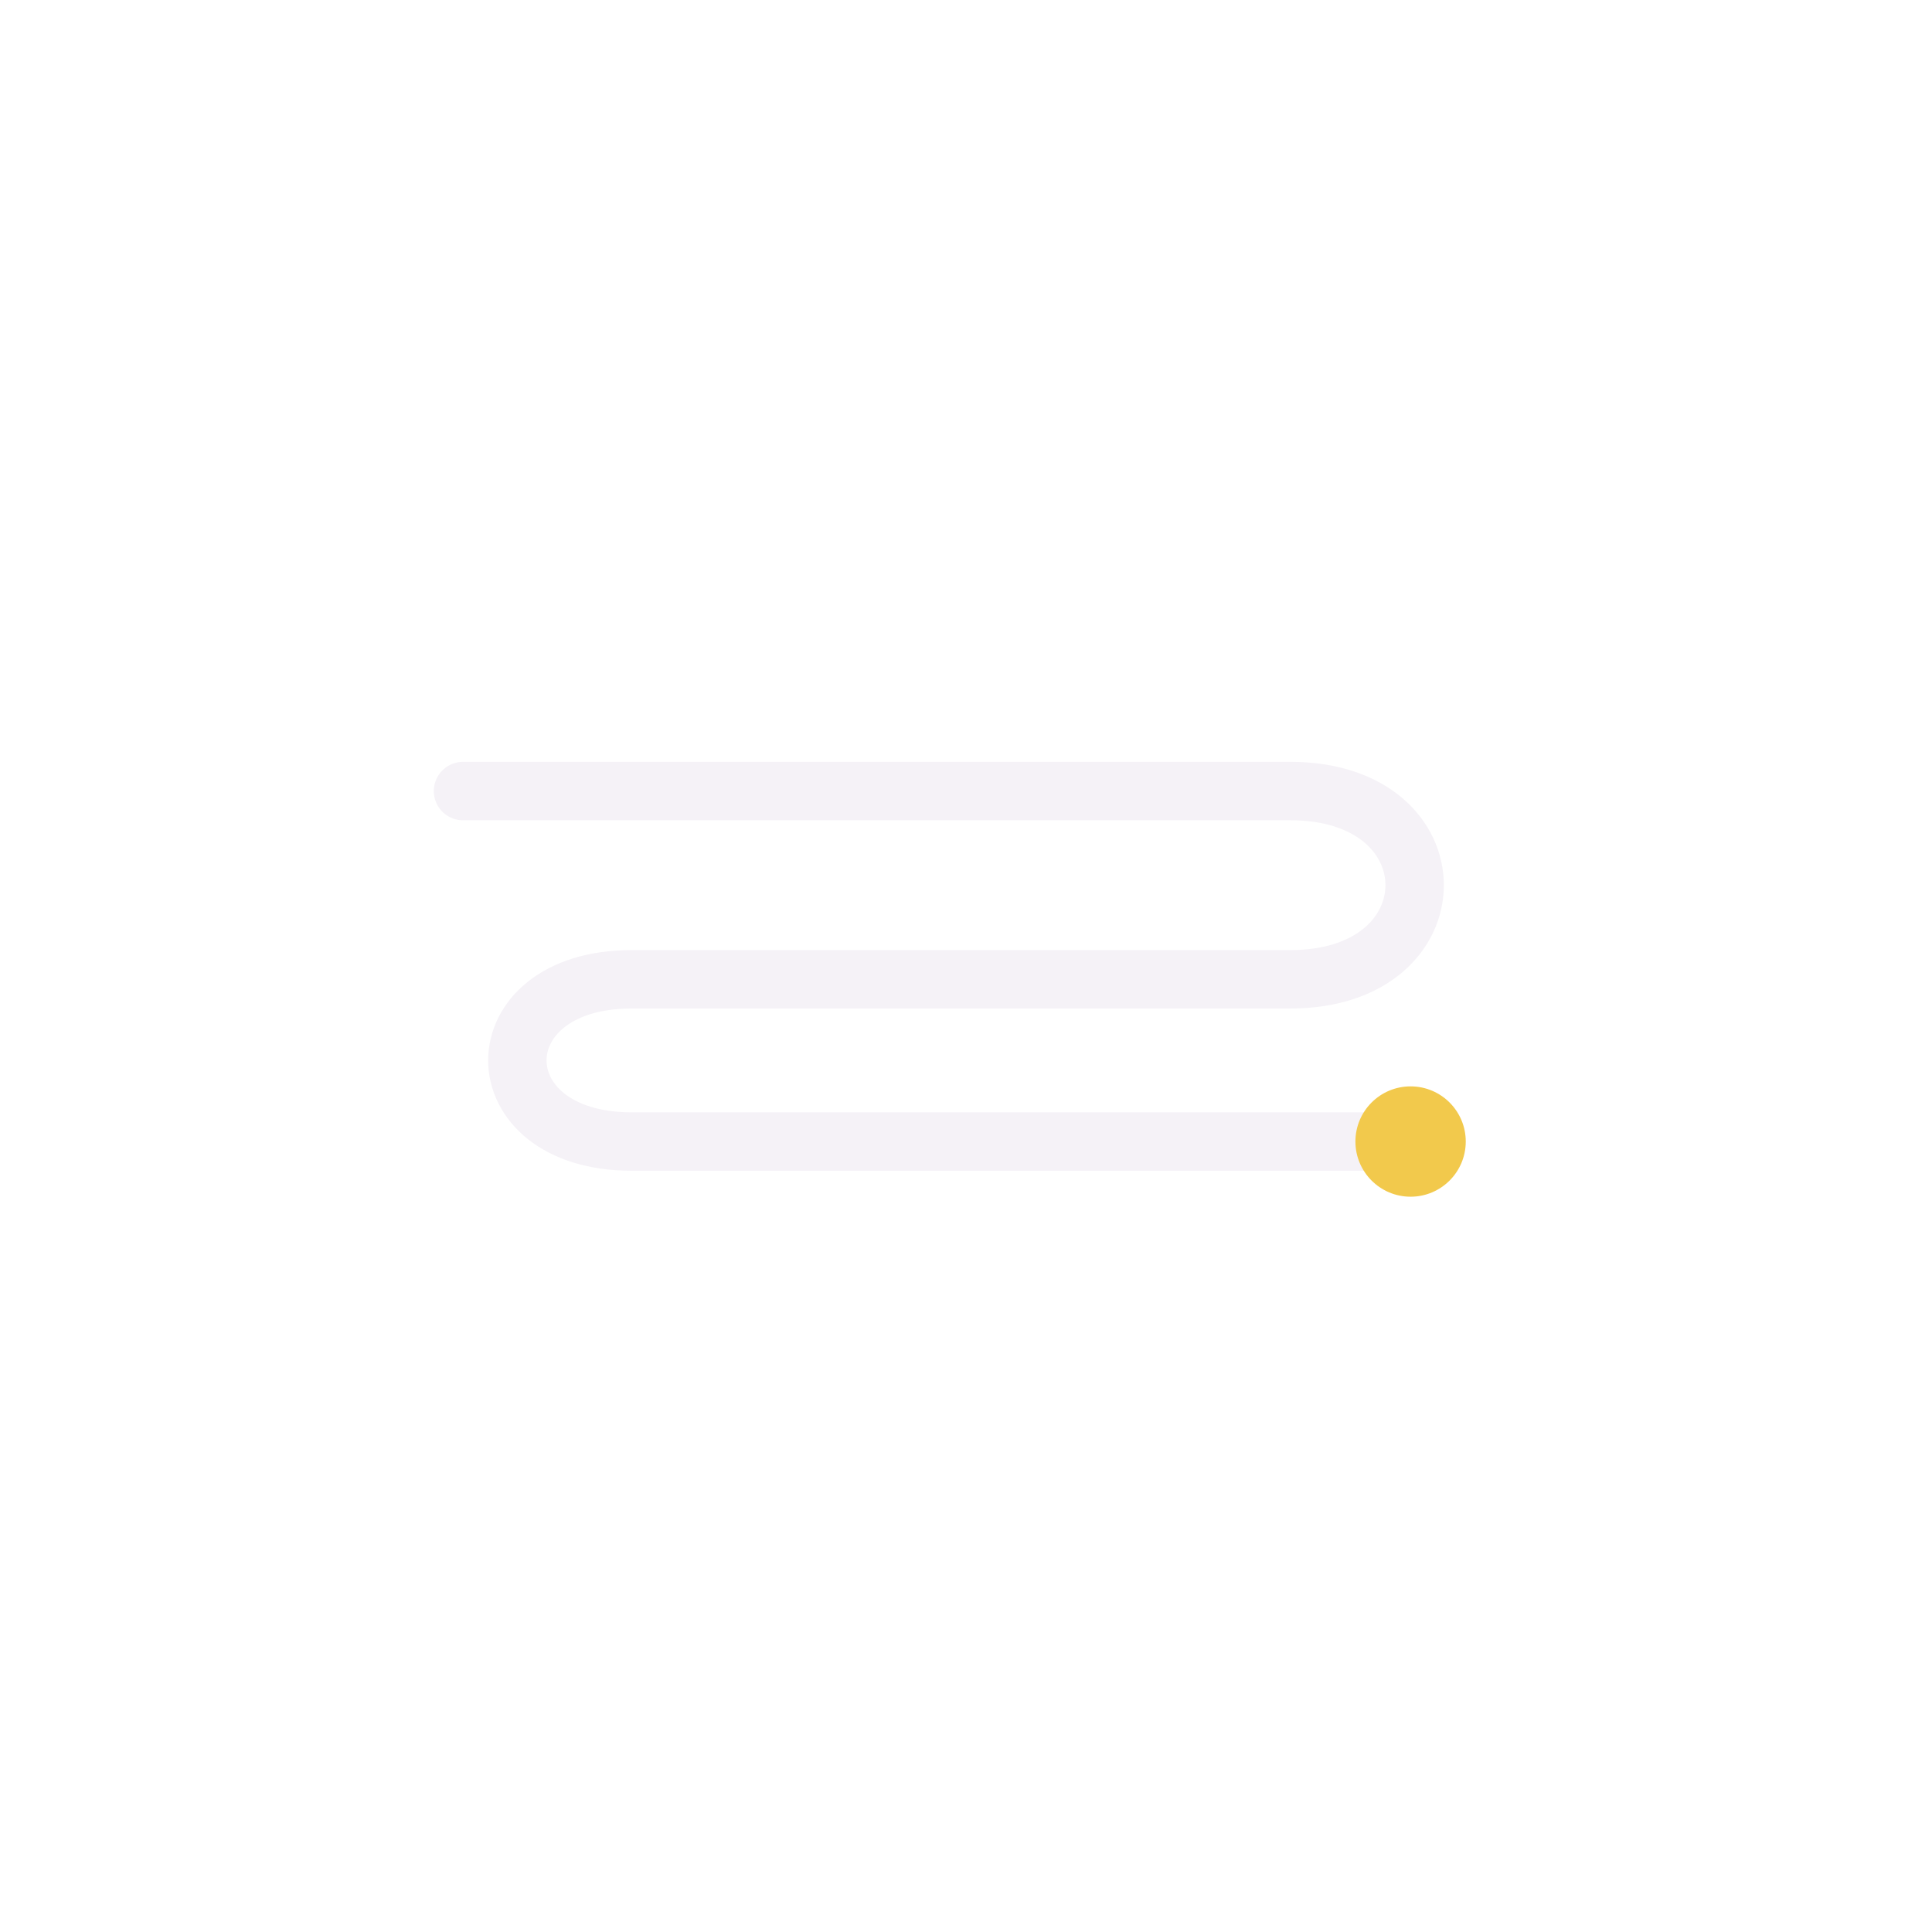
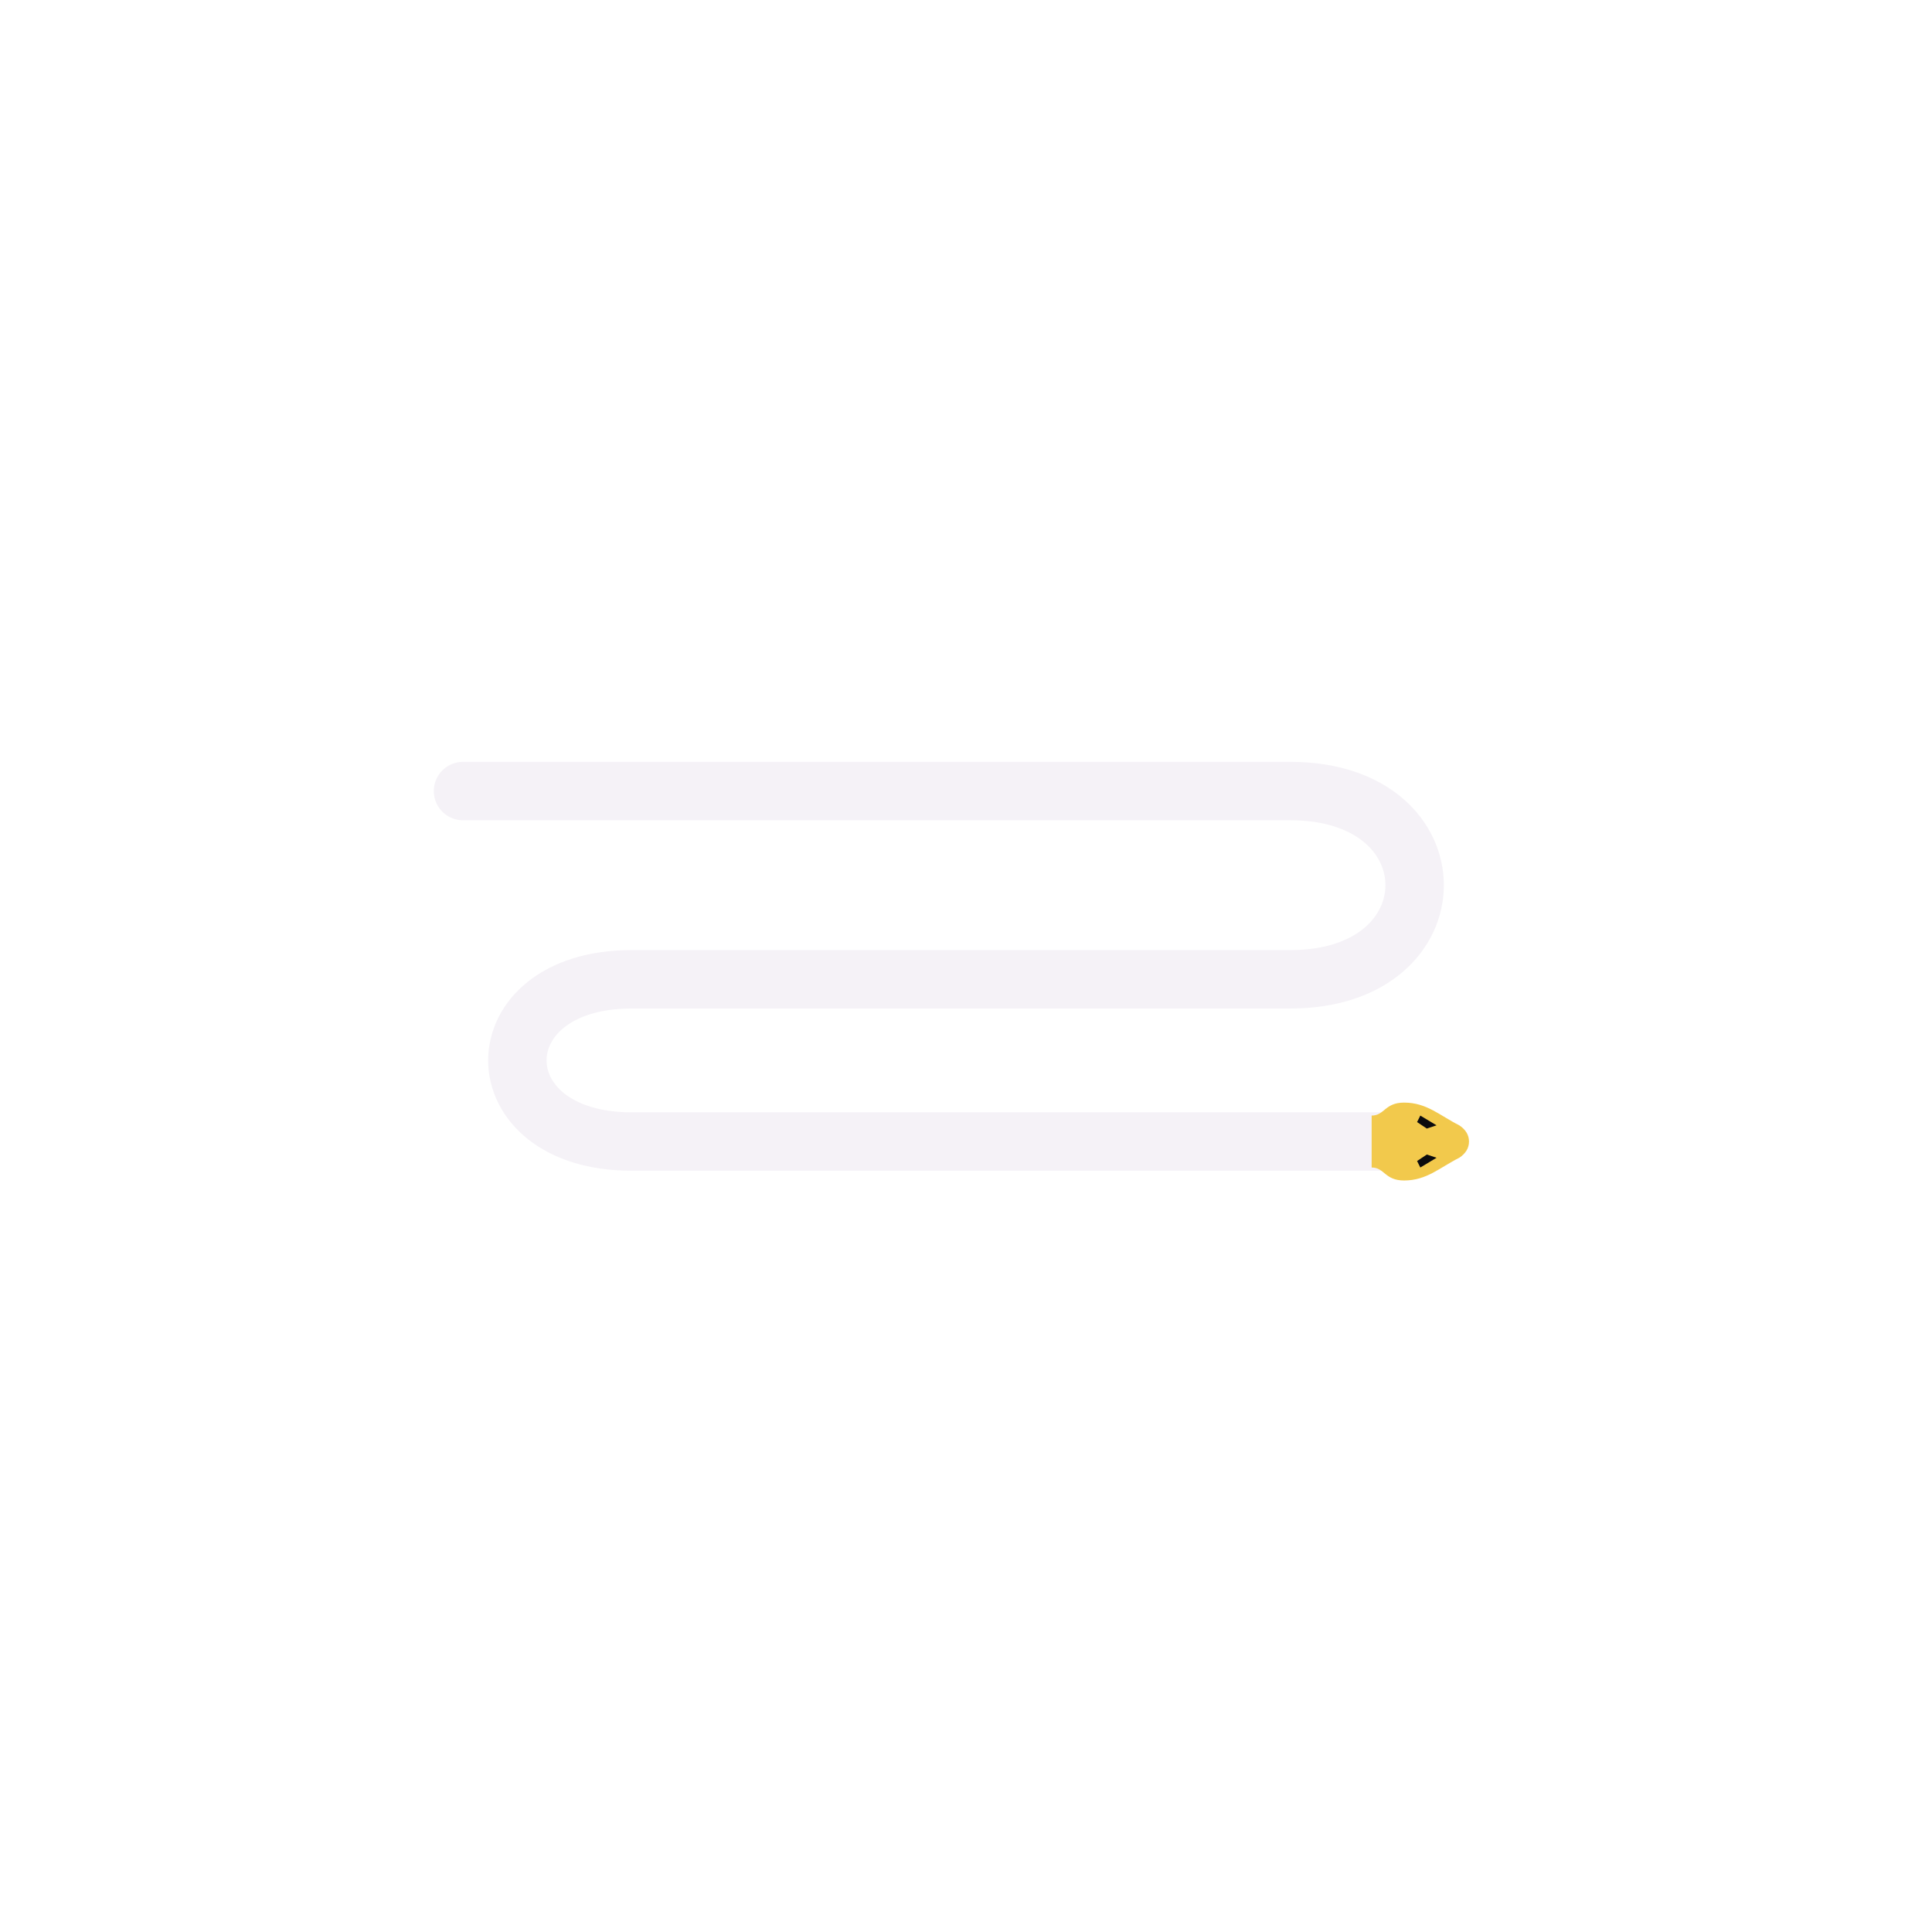
<svg xmlns="http://www.w3.org/2000/svg" width="1024" height="1024" viewBox="0 0 1024 1024">
  <g transform="translate(211 378) scale(1.72)">
    <path d="M20 24 H275 C326 24 326 82 275 82 H72 C25 82 25 132 72 132 H312" fill="none" stroke="#F5F2F7" stroke-width="18" stroke-linecap="round" stroke-linejoin="round" />
-     <circle cx="312" cy="132" r="17" fill="#F2C94C" />
+     <g transform="translate(312 132)">
+       <path d="M-12 -8C-8 -8 -8 -12 -2 -12C5 -12 9 -8 15 -5Q18 -3 18 0Q18 3 15 5C9 8 5 12 -2 12C-8 12 -8 8 -12 8Z" fill="#F2C94C" />
+       <path d="M3 -8L8 -5L5 -4L2 -6ZM3 8L8 5L5 4L2 6Z" fill="#0B0B0D" />
+     </g>
  </g>
</svg>
